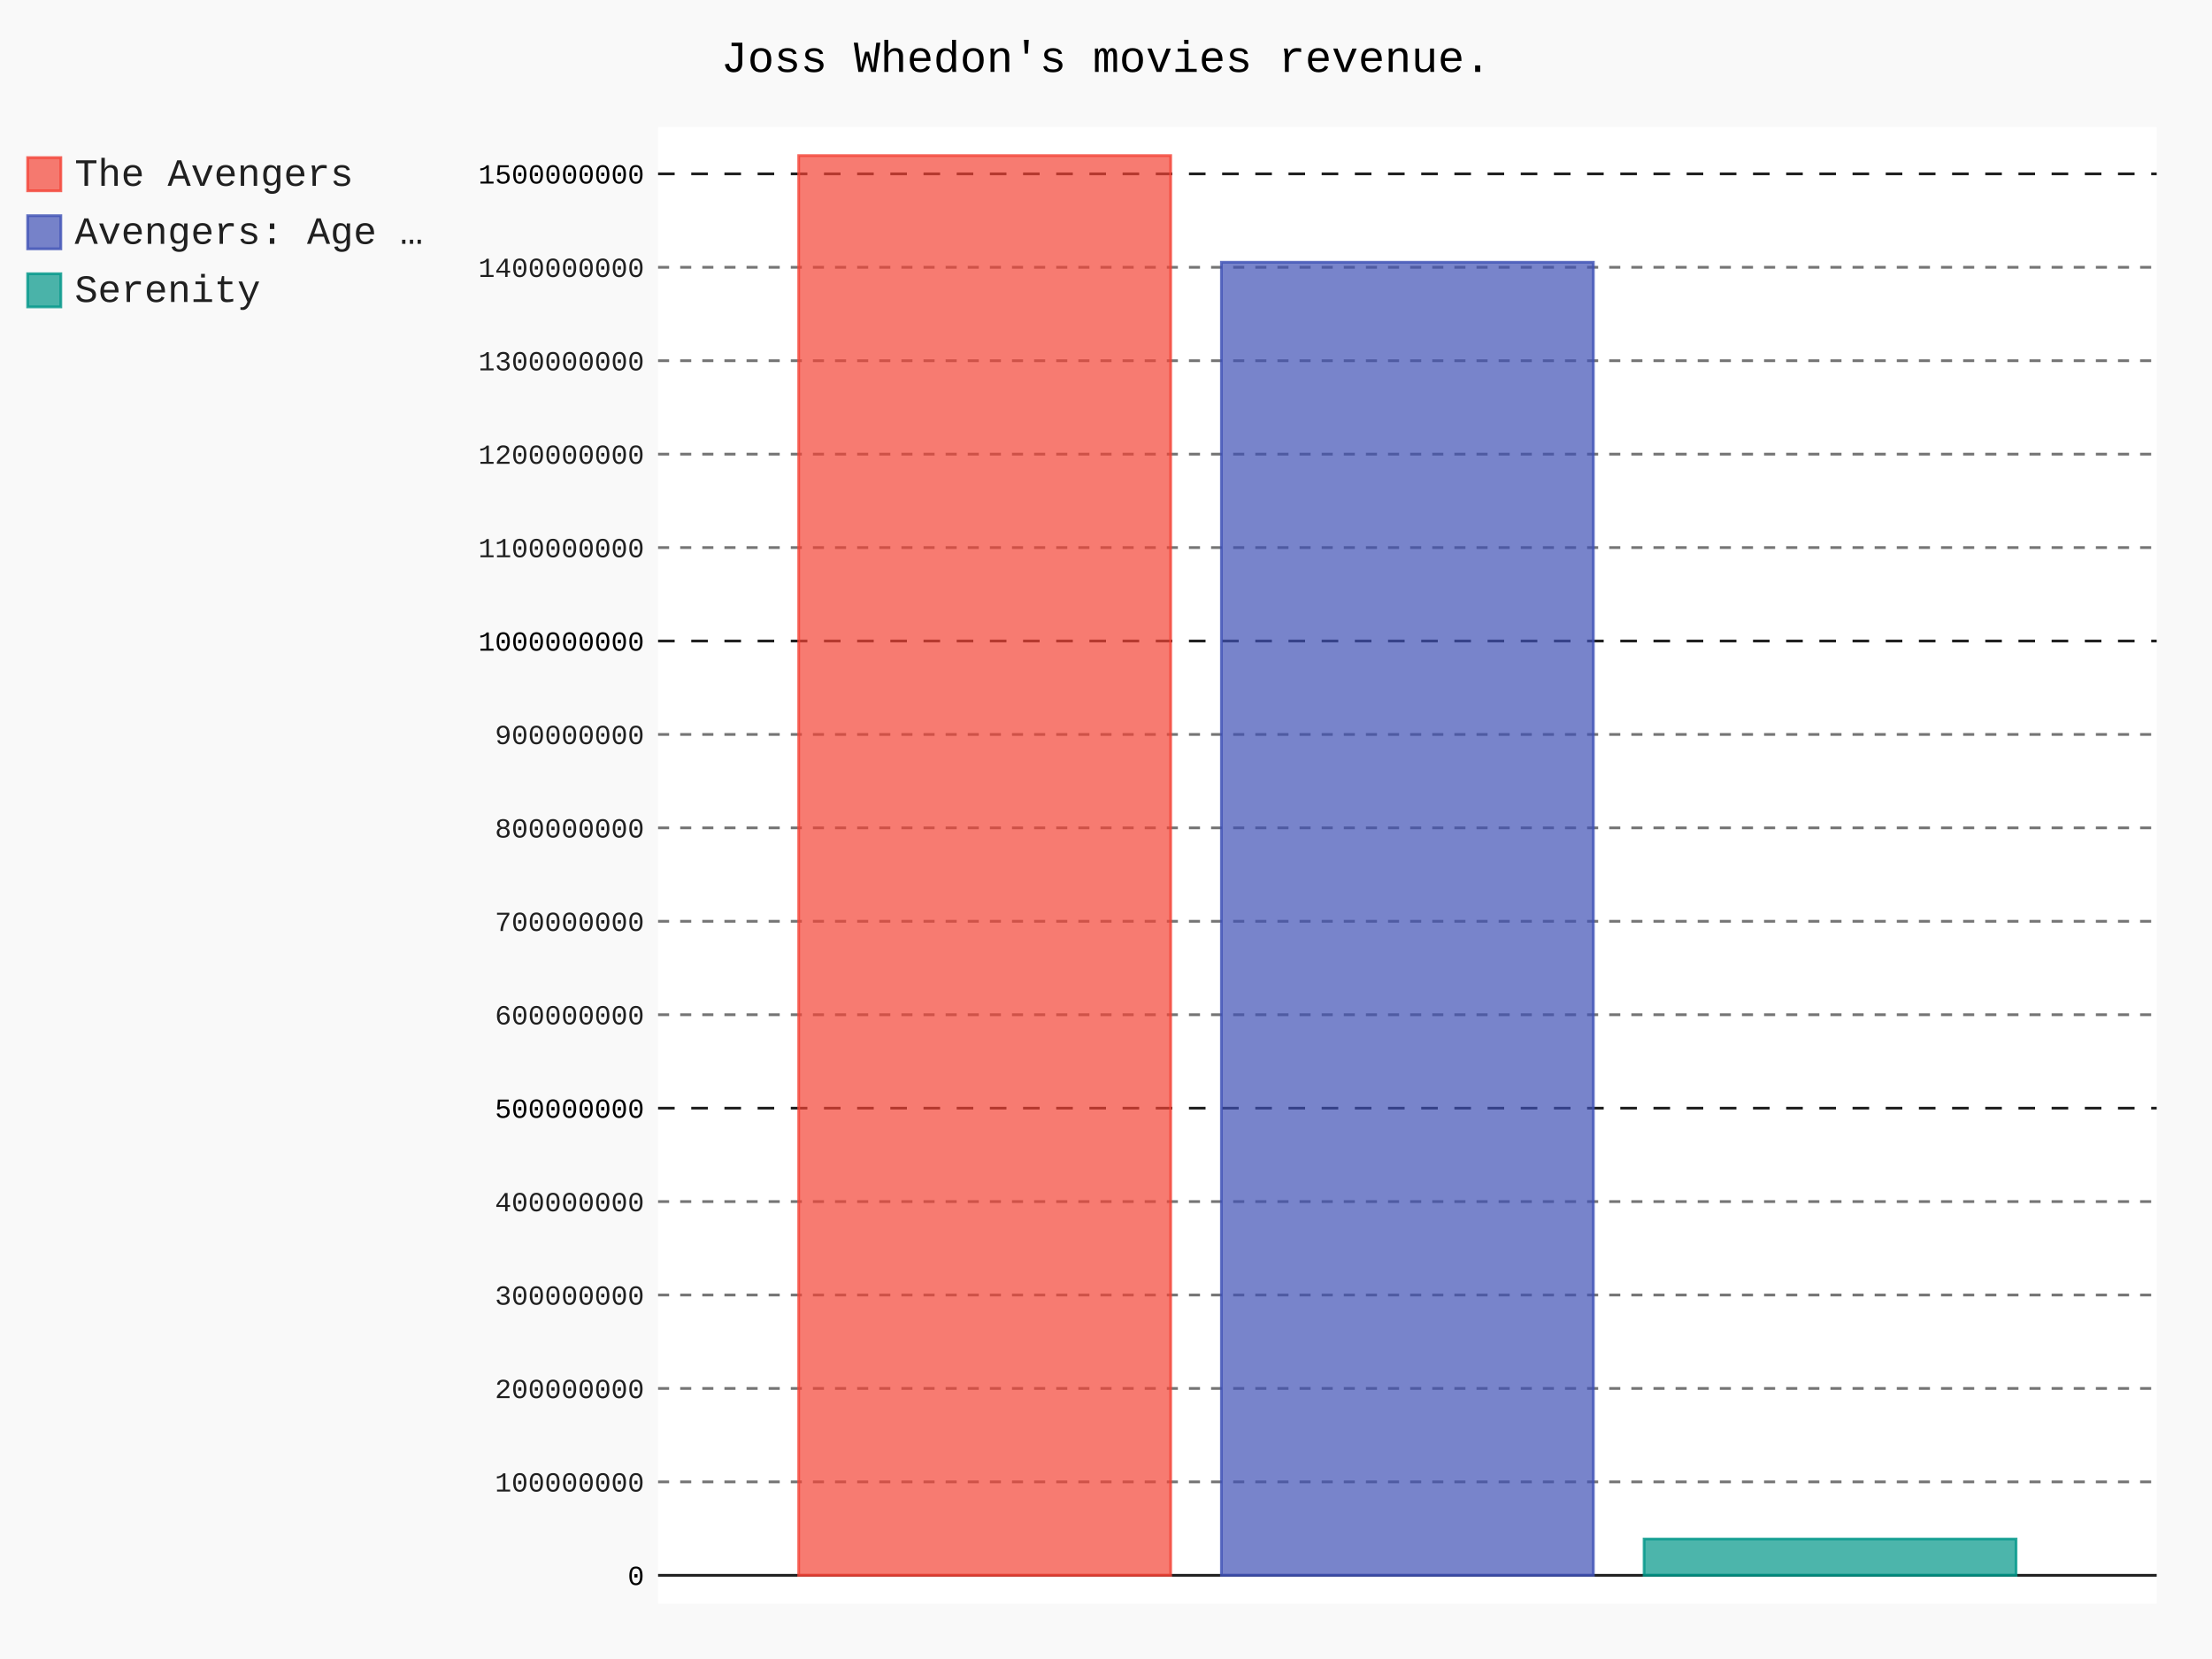
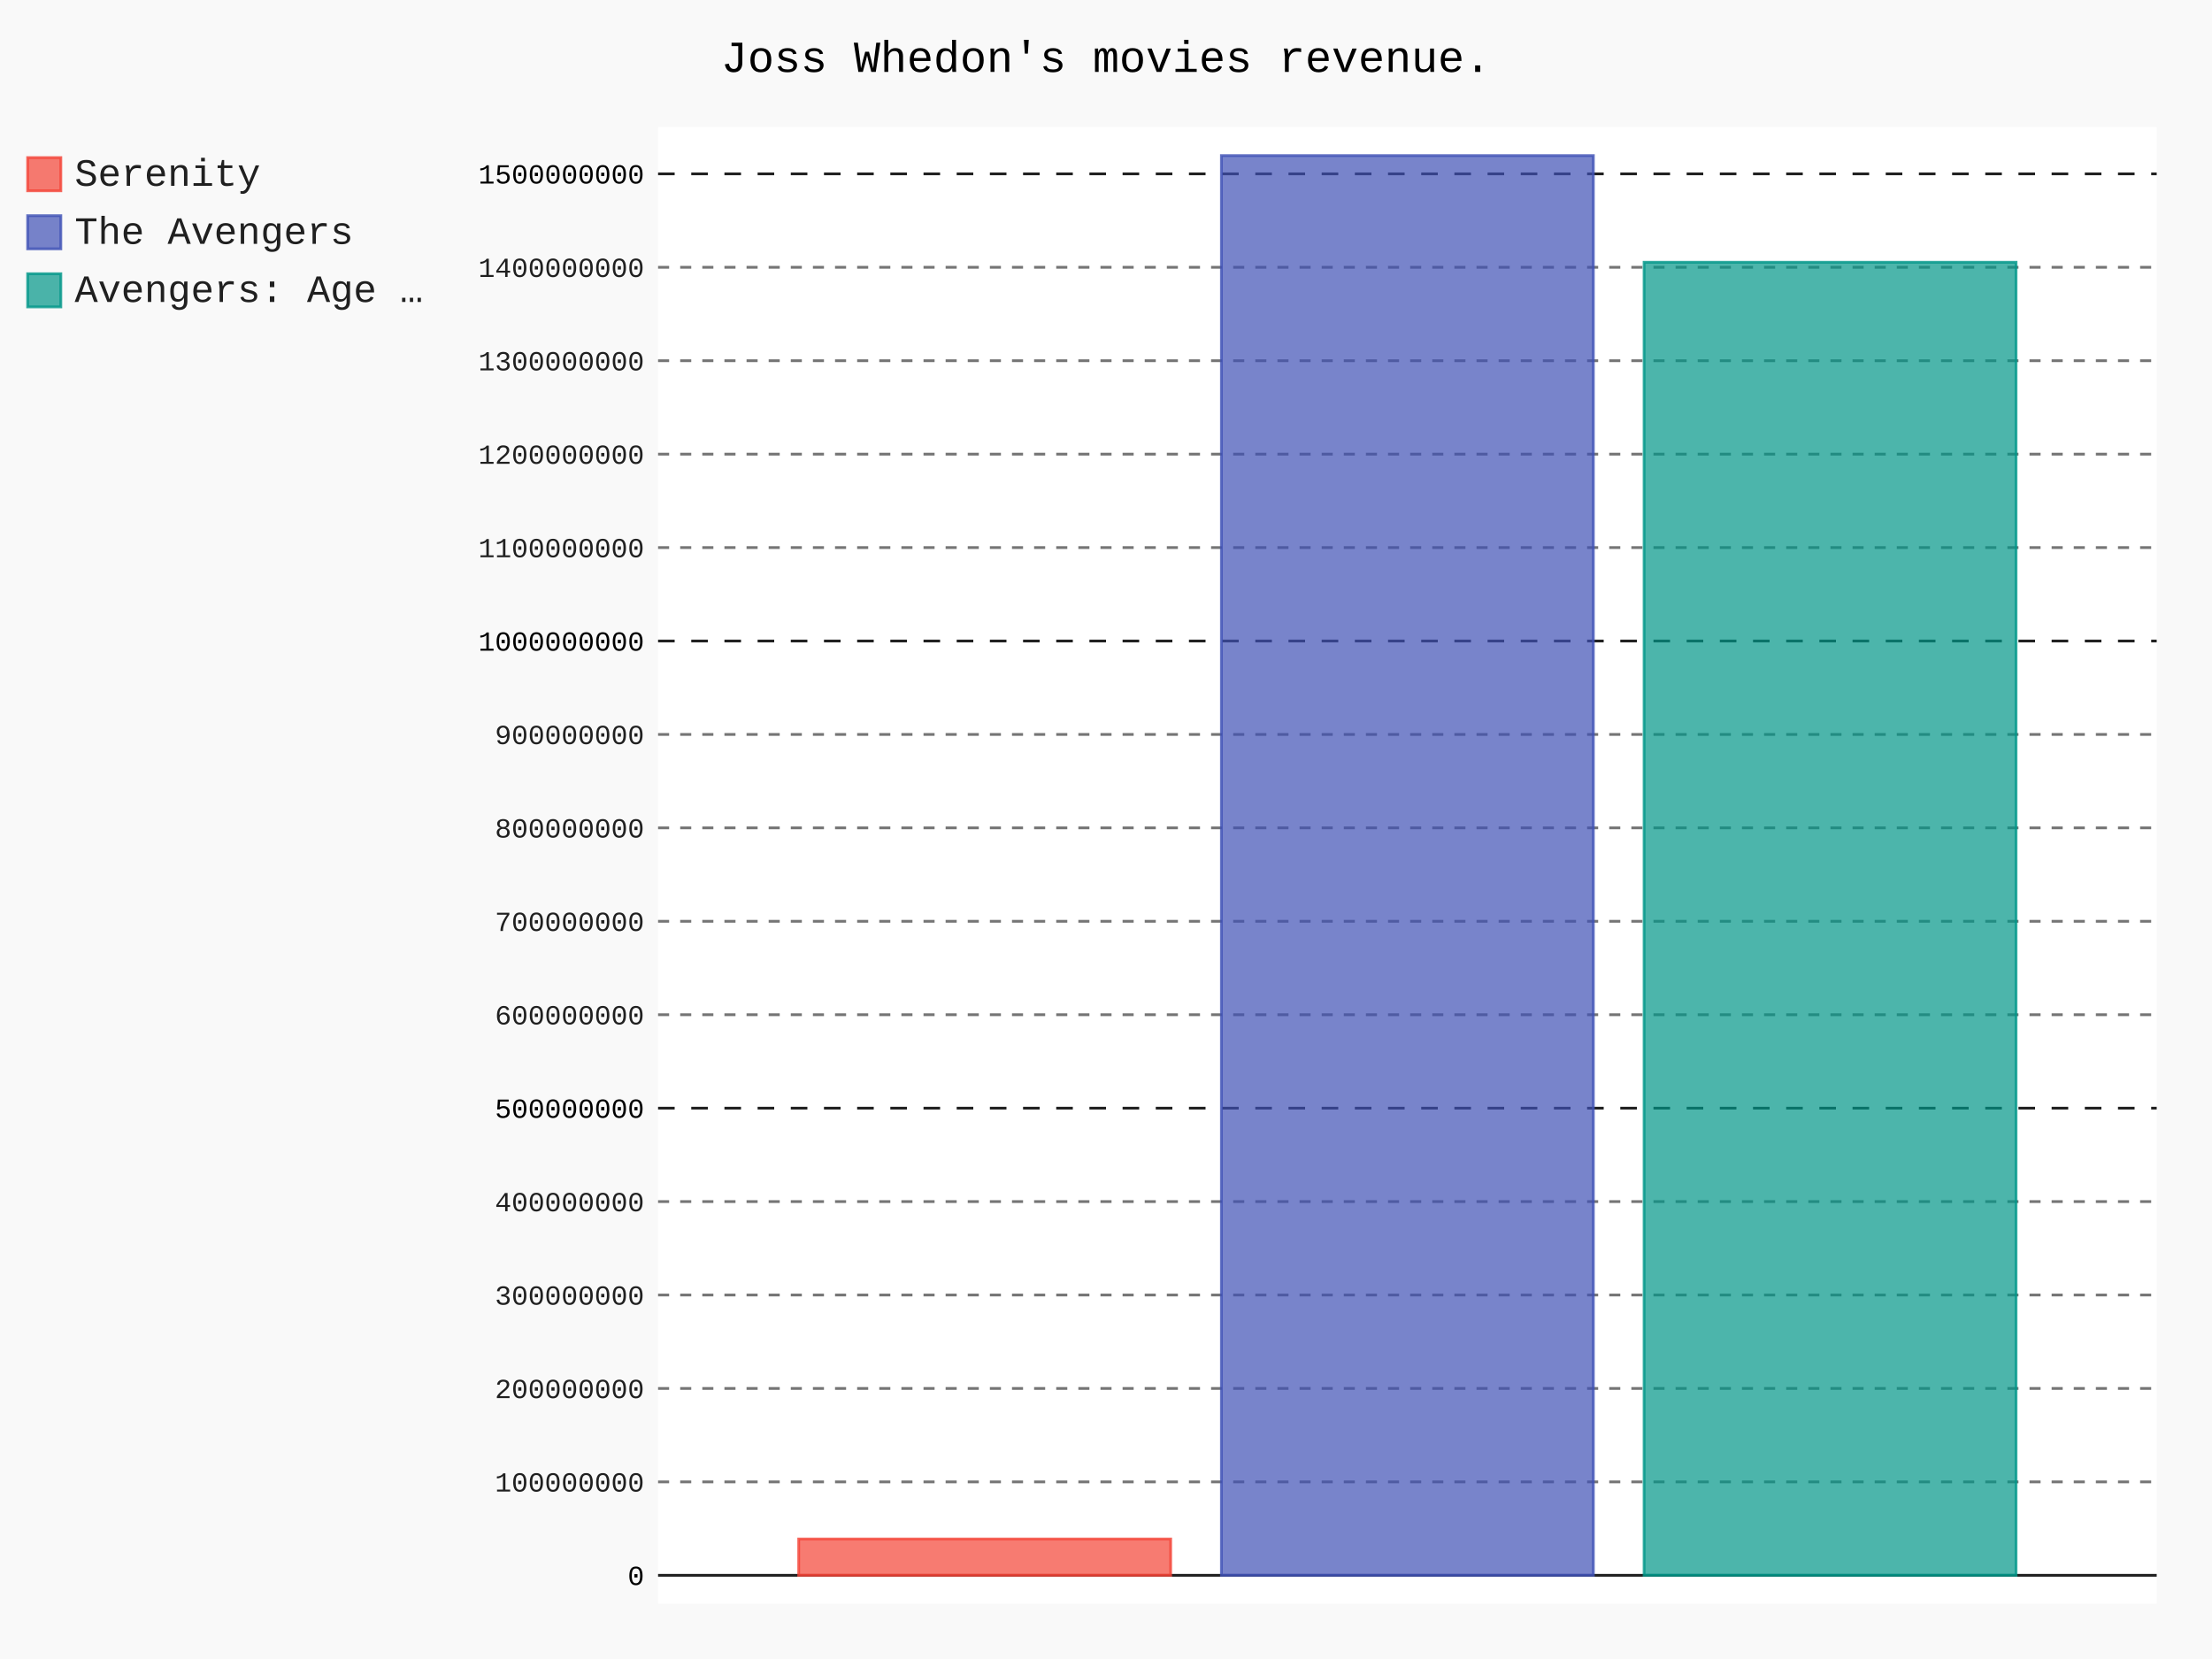
- <svg xmlns="http://www.w3.org/2000/svg" class="pygal-chart" id="chart-3c2271ff-f110-488e-a426-fcef3da0b563" viewBox="0 0 800 600">
+ <svg xmlns="http://www.w3.org/2000/svg" class="pygal-chart" id="chart-7e1ba541-72cd-4904-a074-4c6299ada689" viewBox="0 0 800 600">
  <defs>
-     <style type="text/css">#chart-3c2271ff-f110-488e-a426-fcef3da0b563{-webkit-user-select:none;-webkit-font-smoothing:antialiased;font-family:Consolas,"Liberation Mono",Menlo,Courier,monospace}#chart-3c2271ff-f110-488e-a426-fcef3da0b563 .title{font-family:Consolas,"Liberation Mono",Menlo,Courier,monospace;font-size:16px}#chart-3c2271ff-f110-488e-a426-fcef3da0b563 .legends .legend text{font-family:Consolas,"Liberation Mono",Menlo,Courier,monospace;font-size:14px}#chart-3c2271ff-f110-488e-a426-fcef3da0b563 .axis text{font-family:Consolas,"Liberation Mono",Menlo,Courier,monospace;font-size:10px}#chart-3c2271ff-f110-488e-a426-fcef3da0b563 .axis text.major{font-family:Consolas,"Liberation Mono",Menlo,Courier,monospace;font-size:10px}#chart-3c2271ff-f110-488e-a426-fcef3da0b563 .text-overlay text.value{font-family:Consolas,"Liberation Mono",Menlo,Courier,monospace;font-size:16px}#chart-3c2271ff-f110-488e-a426-fcef3da0b563 .text-overlay text.label{font-family:Consolas,"Liberation Mono",Menlo,Courier,monospace;font-size:10px}#chart-3c2271ff-f110-488e-a426-fcef3da0b563 .tooltip{font-family:Consolas,"Liberation Mono",Menlo,Courier,monospace;font-size:14px}#chart-3c2271ff-f110-488e-a426-fcef3da0b563 text.no_data{font-family:Consolas,"Liberation Mono",Menlo,Courier,monospace;font-size:64px}
- #chart-3c2271ff-f110-488e-a426-fcef3da0b563{background-color:rgba(249,249,249,1)}#chart-3c2271ff-f110-488e-a426-fcef3da0b563 path,#chart-3c2271ff-f110-488e-a426-fcef3da0b563 line,#chart-3c2271ff-f110-488e-a426-fcef3da0b563 rect,#chart-3c2271ff-f110-488e-a426-fcef3da0b563 circle{-webkit-transition:150ms;-moz-transition:150ms;transition:150ms}#chart-3c2271ff-f110-488e-a426-fcef3da0b563 .graph &gt; .background{fill:rgba(249,249,249,1)}#chart-3c2271ff-f110-488e-a426-fcef3da0b563 .plot &gt; .background{fill:rgba(255,255,255,1)}#chart-3c2271ff-f110-488e-a426-fcef3da0b563 .graph{fill:rgba(0,0,0,.87)}#chart-3c2271ff-f110-488e-a426-fcef3da0b563 text.no_data{fill:rgba(0,0,0,1)}#chart-3c2271ff-f110-488e-a426-fcef3da0b563 .title{fill:rgba(0,0,0,1)}#chart-3c2271ff-f110-488e-a426-fcef3da0b563 .legends .legend text{fill:rgba(0,0,0,.87)}#chart-3c2271ff-f110-488e-a426-fcef3da0b563 .legends .legend:hover text{fill:rgba(0,0,0,1)}#chart-3c2271ff-f110-488e-a426-fcef3da0b563 .axis .line{stroke:rgba(0,0,0,1)}#chart-3c2271ff-f110-488e-a426-fcef3da0b563 .axis .guide.line{stroke:rgba(0,0,0,.54)}#chart-3c2271ff-f110-488e-a426-fcef3da0b563 .axis .major.line{stroke:rgba(0,0,0,.87)}#chart-3c2271ff-f110-488e-a426-fcef3da0b563 .axis text.major{fill:rgba(0,0,0,1)}#chart-3c2271ff-f110-488e-a426-fcef3da0b563 .axis.y .guides:hover .guide.line,#chart-3c2271ff-f110-488e-a426-fcef3da0b563 .line-graph .axis.x .guides:hover .guide.line,#chart-3c2271ff-f110-488e-a426-fcef3da0b563 .stackedline-graph .axis.x .guides:hover .guide.line,#chart-3c2271ff-f110-488e-a426-fcef3da0b563 .xy-graph .axis.x .guides:hover .guide.line{stroke:rgba(0,0,0,1)}#chart-3c2271ff-f110-488e-a426-fcef3da0b563 .axis .guides:hover text{fill:rgba(0,0,0,1)}#chart-3c2271ff-f110-488e-a426-fcef3da0b563 .reactive{fill-opacity:.7;stroke-opacity:.8}#chart-3c2271ff-f110-488e-a426-fcef3da0b563 .ci{stroke:rgba(0,0,0,.87)}#chart-3c2271ff-f110-488e-a426-fcef3da0b563 .reactive.active,#chart-3c2271ff-f110-488e-a426-fcef3da0b563 .active .reactive{fill-opacity:.8;stroke-opacity:.9;stroke-width:4}#chart-3c2271ff-f110-488e-a426-fcef3da0b563 .ci .reactive.active{stroke-width:1.5}#chart-3c2271ff-f110-488e-a426-fcef3da0b563 .series text{fill:rgba(0,0,0,1)}#chart-3c2271ff-f110-488e-a426-fcef3da0b563 .tooltip rect{fill:rgba(255,255,255,1);stroke:rgba(0,0,0,1);-webkit-transition:opacity 150ms;-moz-transition:opacity 150ms;transition:opacity 150ms}#chart-3c2271ff-f110-488e-a426-fcef3da0b563 .tooltip .label{fill:rgba(0,0,0,.87)}#chart-3c2271ff-f110-488e-a426-fcef3da0b563 .tooltip .label{fill:rgba(0,0,0,.87)}#chart-3c2271ff-f110-488e-a426-fcef3da0b563 .tooltip .legend{font-size:.8em;fill:rgba(0,0,0,.54)}#chart-3c2271ff-f110-488e-a426-fcef3da0b563 .tooltip .x_label{font-size:.6em;fill:rgba(0,0,0,1)}#chart-3c2271ff-f110-488e-a426-fcef3da0b563 .tooltip .xlink{font-size:.5em;text-decoration:underline}#chart-3c2271ff-f110-488e-a426-fcef3da0b563 .tooltip .value{font-size:1.5em}#chart-3c2271ff-f110-488e-a426-fcef3da0b563 .bound{font-size:.5em}#chart-3c2271ff-f110-488e-a426-fcef3da0b563 .max-value{font-size:.75em;fill:rgba(0,0,0,.54)}#chart-3c2271ff-f110-488e-a426-fcef3da0b563 .map-element{fill:rgba(255,255,255,1);stroke:rgba(0,0,0,.54) !important}#chart-3c2271ff-f110-488e-a426-fcef3da0b563 .map-element .reactive{fill-opacity:inherit;stroke-opacity:inherit}#chart-3c2271ff-f110-488e-a426-fcef3da0b563 .color-0,#chart-3c2271ff-f110-488e-a426-fcef3da0b563 .color-0 a:visited{stroke:#F44336;fill:#F44336}#chart-3c2271ff-f110-488e-a426-fcef3da0b563 .color-1,#chart-3c2271ff-f110-488e-a426-fcef3da0b563 .color-1 a:visited{stroke:#3F51B5;fill:#3F51B5}#chart-3c2271ff-f110-488e-a426-fcef3da0b563 .color-2,#chart-3c2271ff-f110-488e-a426-fcef3da0b563 .color-2 a:visited{stroke:#009688;fill:#009688}#chart-3c2271ff-f110-488e-a426-fcef3da0b563 .text-overlay .color-0 text{fill:black}#chart-3c2271ff-f110-488e-a426-fcef3da0b563 .text-overlay .color-1 text{fill:black}#chart-3c2271ff-f110-488e-a426-fcef3da0b563 .text-overlay .color-2 text{fill:black}
- #chart-3c2271ff-f110-488e-a426-fcef3da0b563 text.no_data{text-anchor:middle}#chart-3c2271ff-f110-488e-a426-fcef3da0b563 .guide.line{fill:none}#chart-3c2271ff-f110-488e-a426-fcef3da0b563 .centered{text-anchor:middle}#chart-3c2271ff-f110-488e-a426-fcef3da0b563 .title{text-anchor:middle}#chart-3c2271ff-f110-488e-a426-fcef3da0b563 .legends .legend text{fill-opacity:1}#chart-3c2271ff-f110-488e-a426-fcef3da0b563 .axis.x text{text-anchor:middle}#chart-3c2271ff-f110-488e-a426-fcef3da0b563 .axis.x:not(.web) text[transform]{text-anchor:start}#chart-3c2271ff-f110-488e-a426-fcef3da0b563 .axis.x:not(.web) text[transform].backwards{text-anchor:end}#chart-3c2271ff-f110-488e-a426-fcef3da0b563 .axis.y text{text-anchor:end}#chart-3c2271ff-f110-488e-a426-fcef3da0b563 .axis.y text[transform].backwards{text-anchor:start}#chart-3c2271ff-f110-488e-a426-fcef3da0b563 .axis.y2 text{text-anchor:start}#chart-3c2271ff-f110-488e-a426-fcef3da0b563 .axis.y2 text[transform].backwards{text-anchor:end}#chart-3c2271ff-f110-488e-a426-fcef3da0b563 .axis .guide.line{stroke-dasharray:4,4}#chart-3c2271ff-f110-488e-a426-fcef3da0b563 .axis .major.guide.line{stroke-dasharray:6,6}#chart-3c2271ff-f110-488e-a426-fcef3da0b563 .horizontal .axis.y .guide.line,#chart-3c2271ff-f110-488e-a426-fcef3da0b563 .horizontal .axis.y2 .guide.line,#chart-3c2271ff-f110-488e-a426-fcef3da0b563 .vertical .axis.x .guide.line{opacity:0}#chart-3c2271ff-f110-488e-a426-fcef3da0b563 .horizontal .axis.always_show .guide.line,#chart-3c2271ff-f110-488e-a426-fcef3da0b563 .vertical .axis.always_show .guide.line{opacity:1 !important}#chart-3c2271ff-f110-488e-a426-fcef3da0b563 .axis.y .guides:hover .guide.line,#chart-3c2271ff-f110-488e-a426-fcef3da0b563 .axis.y2 .guides:hover .guide.line,#chart-3c2271ff-f110-488e-a426-fcef3da0b563 .axis.x .guides:hover .guide.line{opacity:1}#chart-3c2271ff-f110-488e-a426-fcef3da0b563 .axis .guides:hover text{opacity:1}#chart-3c2271ff-f110-488e-a426-fcef3da0b563 .nofill{fill:none}#chart-3c2271ff-f110-488e-a426-fcef3da0b563 .subtle-fill{fill-opacity:.2}#chart-3c2271ff-f110-488e-a426-fcef3da0b563 .dot{stroke-width:1px;fill-opacity:1}#chart-3c2271ff-f110-488e-a426-fcef3da0b563 .dot.active{stroke-width:5px}#chart-3c2271ff-f110-488e-a426-fcef3da0b563 .dot.negative{fill:transparent}#chart-3c2271ff-f110-488e-a426-fcef3da0b563 text,#chart-3c2271ff-f110-488e-a426-fcef3da0b563 tspan{stroke:none !important}#chart-3c2271ff-f110-488e-a426-fcef3da0b563 .series text.active{opacity:1}#chart-3c2271ff-f110-488e-a426-fcef3da0b563 .tooltip rect{fill-opacity:.95;stroke-width:.5}#chart-3c2271ff-f110-488e-a426-fcef3da0b563 .tooltip text{fill-opacity:1}#chart-3c2271ff-f110-488e-a426-fcef3da0b563 .showable{visibility:hidden}#chart-3c2271ff-f110-488e-a426-fcef3da0b563 .showable.shown{visibility:visible}#chart-3c2271ff-f110-488e-a426-fcef3da0b563 .gauge-background{fill:rgba(229,229,229,1);stroke:none}#chart-3c2271ff-f110-488e-a426-fcef3da0b563 .bg-lines{stroke:rgba(249,249,249,1);stroke-width:2px}</style>
+     <style type="text/css">#chart-7e1ba541-72cd-4904-a074-4c6299ada689{-webkit-user-select:none;-webkit-font-smoothing:antialiased;font-family:Consolas,"Liberation Mono",Menlo,Courier,monospace}#chart-7e1ba541-72cd-4904-a074-4c6299ada689 .title{font-family:Consolas,"Liberation Mono",Menlo,Courier,monospace;font-size:16px}#chart-7e1ba541-72cd-4904-a074-4c6299ada689 .legends .legend text{font-family:Consolas,"Liberation Mono",Menlo,Courier,monospace;font-size:14px}#chart-7e1ba541-72cd-4904-a074-4c6299ada689 .axis text{font-family:Consolas,"Liberation Mono",Menlo,Courier,monospace;font-size:10px}#chart-7e1ba541-72cd-4904-a074-4c6299ada689 .axis text.major{font-family:Consolas,"Liberation Mono",Menlo,Courier,monospace;font-size:10px}#chart-7e1ba541-72cd-4904-a074-4c6299ada689 .text-overlay text.value{font-family:Consolas,"Liberation Mono",Menlo,Courier,monospace;font-size:16px}#chart-7e1ba541-72cd-4904-a074-4c6299ada689 .text-overlay text.label{font-family:Consolas,"Liberation Mono",Menlo,Courier,monospace;font-size:10px}#chart-7e1ba541-72cd-4904-a074-4c6299ada689 .tooltip{font-family:Consolas,"Liberation Mono",Menlo,Courier,monospace;font-size:14px}#chart-7e1ba541-72cd-4904-a074-4c6299ada689 text.no_data{font-family:Consolas,"Liberation Mono",Menlo,Courier,monospace;font-size:64px}
+ #chart-7e1ba541-72cd-4904-a074-4c6299ada689{background-color:rgba(249,249,249,1)}#chart-7e1ba541-72cd-4904-a074-4c6299ada689 path,#chart-7e1ba541-72cd-4904-a074-4c6299ada689 line,#chart-7e1ba541-72cd-4904-a074-4c6299ada689 rect,#chart-7e1ba541-72cd-4904-a074-4c6299ada689 circle{-webkit-transition:150ms;-moz-transition:150ms;transition:150ms}#chart-7e1ba541-72cd-4904-a074-4c6299ada689 .graph &gt; .background{fill:rgba(249,249,249,1)}#chart-7e1ba541-72cd-4904-a074-4c6299ada689 .plot &gt; .background{fill:rgba(255,255,255,1)}#chart-7e1ba541-72cd-4904-a074-4c6299ada689 .graph{fill:rgba(0,0,0,.87)}#chart-7e1ba541-72cd-4904-a074-4c6299ada689 text.no_data{fill:rgba(0,0,0,1)}#chart-7e1ba541-72cd-4904-a074-4c6299ada689 .title{fill:rgba(0,0,0,1)}#chart-7e1ba541-72cd-4904-a074-4c6299ada689 .legends .legend text{fill:rgba(0,0,0,.87)}#chart-7e1ba541-72cd-4904-a074-4c6299ada689 .legends .legend:hover text{fill:rgba(0,0,0,1)}#chart-7e1ba541-72cd-4904-a074-4c6299ada689 .axis .line{stroke:rgba(0,0,0,1)}#chart-7e1ba541-72cd-4904-a074-4c6299ada689 .axis .guide.line{stroke:rgba(0,0,0,.54)}#chart-7e1ba541-72cd-4904-a074-4c6299ada689 .axis .major.line{stroke:rgba(0,0,0,.87)}#chart-7e1ba541-72cd-4904-a074-4c6299ada689 .axis text.major{fill:rgba(0,0,0,1)}#chart-7e1ba541-72cd-4904-a074-4c6299ada689 .axis.y .guides:hover .guide.line,#chart-7e1ba541-72cd-4904-a074-4c6299ada689 .line-graph .axis.x .guides:hover .guide.line,#chart-7e1ba541-72cd-4904-a074-4c6299ada689 .stackedline-graph .axis.x .guides:hover .guide.line,#chart-7e1ba541-72cd-4904-a074-4c6299ada689 .xy-graph .axis.x .guides:hover .guide.line{stroke:rgba(0,0,0,1)}#chart-7e1ba541-72cd-4904-a074-4c6299ada689 .axis .guides:hover text{fill:rgba(0,0,0,1)}#chart-7e1ba541-72cd-4904-a074-4c6299ada689 .reactive{fill-opacity:.7;stroke-opacity:.8}#chart-7e1ba541-72cd-4904-a074-4c6299ada689 .ci{stroke:rgba(0,0,0,.87)}#chart-7e1ba541-72cd-4904-a074-4c6299ada689 .reactive.active,#chart-7e1ba541-72cd-4904-a074-4c6299ada689 .active .reactive{fill-opacity:.8;stroke-opacity:.9;stroke-width:4}#chart-7e1ba541-72cd-4904-a074-4c6299ada689 .ci .reactive.active{stroke-width:1.5}#chart-7e1ba541-72cd-4904-a074-4c6299ada689 .series text{fill:rgba(0,0,0,1)}#chart-7e1ba541-72cd-4904-a074-4c6299ada689 .tooltip rect{fill:rgba(255,255,255,1);stroke:rgba(0,0,0,1);-webkit-transition:opacity 150ms;-moz-transition:opacity 150ms;transition:opacity 150ms}#chart-7e1ba541-72cd-4904-a074-4c6299ada689 .tooltip .label{fill:rgba(0,0,0,.87)}#chart-7e1ba541-72cd-4904-a074-4c6299ada689 .tooltip .label{fill:rgba(0,0,0,.87)}#chart-7e1ba541-72cd-4904-a074-4c6299ada689 .tooltip .legend{font-size:.8em;fill:rgba(0,0,0,.54)}#chart-7e1ba541-72cd-4904-a074-4c6299ada689 .tooltip .x_label{font-size:.6em;fill:rgba(0,0,0,1)}#chart-7e1ba541-72cd-4904-a074-4c6299ada689 .tooltip .xlink{font-size:.5em;text-decoration:underline}#chart-7e1ba541-72cd-4904-a074-4c6299ada689 .tooltip .value{font-size:1.5em}#chart-7e1ba541-72cd-4904-a074-4c6299ada689 .bound{font-size:.5em}#chart-7e1ba541-72cd-4904-a074-4c6299ada689 .max-value{font-size:.75em;fill:rgba(0,0,0,.54)}#chart-7e1ba541-72cd-4904-a074-4c6299ada689 .map-element{fill:rgba(255,255,255,1);stroke:rgba(0,0,0,.54) !important}#chart-7e1ba541-72cd-4904-a074-4c6299ada689 .map-element .reactive{fill-opacity:inherit;stroke-opacity:inherit}#chart-7e1ba541-72cd-4904-a074-4c6299ada689 .color-0,#chart-7e1ba541-72cd-4904-a074-4c6299ada689 .color-0 a:visited{stroke:#F44336;fill:#F44336}#chart-7e1ba541-72cd-4904-a074-4c6299ada689 .color-1,#chart-7e1ba541-72cd-4904-a074-4c6299ada689 .color-1 a:visited{stroke:#3F51B5;fill:#3F51B5}#chart-7e1ba541-72cd-4904-a074-4c6299ada689 .color-2,#chart-7e1ba541-72cd-4904-a074-4c6299ada689 .color-2 a:visited{stroke:#009688;fill:#009688}#chart-7e1ba541-72cd-4904-a074-4c6299ada689 .text-overlay .color-0 text{fill:black}#chart-7e1ba541-72cd-4904-a074-4c6299ada689 .text-overlay .color-1 text{fill:black}#chart-7e1ba541-72cd-4904-a074-4c6299ada689 .text-overlay .color-2 text{fill:black}
+ #chart-7e1ba541-72cd-4904-a074-4c6299ada689 text.no_data{text-anchor:middle}#chart-7e1ba541-72cd-4904-a074-4c6299ada689 .guide.line{fill:none}#chart-7e1ba541-72cd-4904-a074-4c6299ada689 .centered{text-anchor:middle}#chart-7e1ba541-72cd-4904-a074-4c6299ada689 .title{text-anchor:middle}#chart-7e1ba541-72cd-4904-a074-4c6299ada689 .legends .legend text{fill-opacity:1}#chart-7e1ba541-72cd-4904-a074-4c6299ada689 .axis.x text{text-anchor:middle}#chart-7e1ba541-72cd-4904-a074-4c6299ada689 .axis.x:not(.web) text[transform]{text-anchor:start}#chart-7e1ba541-72cd-4904-a074-4c6299ada689 .axis.x:not(.web) text[transform].backwards{text-anchor:end}#chart-7e1ba541-72cd-4904-a074-4c6299ada689 .axis.y text{text-anchor:end}#chart-7e1ba541-72cd-4904-a074-4c6299ada689 .axis.y text[transform].backwards{text-anchor:start}#chart-7e1ba541-72cd-4904-a074-4c6299ada689 .axis.y2 text{text-anchor:start}#chart-7e1ba541-72cd-4904-a074-4c6299ada689 .axis.y2 text[transform].backwards{text-anchor:end}#chart-7e1ba541-72cd-4904-a074-4c6299ada689 .axis .guide.line{stroke-dasharray:4,4}#chart-7e1ba541-72cd-4904-a074-4c6299ada689 .axis .major.guide.line{stroke-dasharray:6,6}#chart-7e1ba541-72cd-4904-a074-4c6299ada689 .horizontal .axis.y .guide.line,#chart-7e1ba541-72cd-4904-a074-4c6299ada689 .horizontal .axis.y2 .guide.line,#chart-7e1ba541-72cd-4904-a074-4c6299ada689 .vertical .axis.x .guide.line{opacity:0}#chart-7e1ba541-72cd-4904-a074-4c6299ada689 .horizontal .axis.always_show .guide.line,#chart-7e1ba541-72cd-4904-a074-4c6299ada689 .vertical .axis.always_show .guide.line{opacity:1 !important}#chart-7e1ba541-72cd-4904-a074-4c6299ada689 .axis.y .guides:hover .guide.line,#chart-7e1ba541-72cd-4904-a074-4c6299ada689 .axis.y2 .guides:hover .guide.line,#chart-7e1ba541-72cd-4904-a074-4c6299ada689 .axis.x .guides:hover .guide.line{opacity:1}#chart-7e1ba541-72cd-4904-a074-4c6299ada689 .axis .guides:hover text{opacity:1}#chart-7e1ba541-72cd-4904-a074-4c6299ada689 .nofill{fill:none}#chart-7e1ba541-72cd-4904-a074-4c6299ada689 .subtle-fill{fill-opacity:.2}#chart-7e1ba541-72cd-4904-a074-4c6299ada689 .dot{stroke-width:1px;fill-opacity:1}#chart-7e1ba541-72cd-4904-a074-4c6299ada689 .dot.active{stroke-width:5px}#chart-7e1ba541-72cd-4904-a074-4c6299ada689 .dot.negative{fill:transparent}#chart-7e1ba541-72cd-4904-a074-4c6299ada689 text,#chart-7e1ba541-72cd-4904-a074-4c6299ada689 tspan{stroke:none !important}#chart-7e1ba541-72cd-4904-a074-4c6299ada689 .series text.active{opacity:1}#chart-7e1ba541-72cd-4904-a074-4c6299ada689 .tooltip rect{fill-opacity:.95;stroke-width:.5}#chart-7e1ba541-72cd-4904-a074-4c6299ada689 .tooltip text{fill-opacity:1}#chart-7e1ba541-72cd-4904-a074-4c6299ada689 .showable{visibility:hidden}#chart-7e1ba541-72cd-4904-a074-4c6299ada689 .showable.shown{visibility:visible}#chart-7e1ba541-72cd-4904-a074-4c6299ada689 .gauge-background{fill:rgba(229,229,229,1);stroke:none}#chart-7e1ba541-72cd-4904-a074-4c6299ada689 .bg-lines{stroke:rgba(249,249,249,1);stroke-width:2px}</style>
  </defs>
  <g class="graph bar-graph vertical">
    <rect class="background" height="600" width="800" x="0" y="0" />
    <g class="plot" transform="translate(238, 46)">
      <rect class="background" height="534" width="542.0" x="0" y="0" />
      <g class="axis y always_show">
        <g class="guides">
          <path class="axis major line" d="M0 523.731 h542" />
          <text class="major" x="-5" y="527.231">0</text>
        </g>
        <g class="guides">
          <path class="guide line" d="M0 489.941 h542" />
          <text class="" x="-5" y="493.441">100000000</text>
        </g>
        <g class="guides">
          <path class="guide line" d="M0 456.15 h542" />
          <text class="" x="-5" y="459.65">200000000</text>
        </g>
        <g class="guides">
          <path class="guide line" d="M0 422.36 h542" />
          <text class="" x="-5" y="425.86">300000000</text>
        </g>
        <g class="guides">
          <path class="guide line" d="M0 388.57 h542" />
          <text class="" x="-5" y="392.07">400000000</text>
        </g>
        <g class="guides">
          <path class="major guide line" d="M0 354.78 h542" />
          <text class="major" x="-5" y="358.28">500000000</text>
        </g>
        <g class="guides">
          <path class="guide line" d="M0 320.99 h542" />
          <text class="" x="-5" y="324.49">600000000</text>
        </g>
        <g class="guides">
          <path class="guide line" d="M0 287.199 h542" />
          <text class="" x="-5" y="290.699">700000000</text>
        </g>
        <g class="guides">
          <path class="guide line" d="M0 253.409 h542" />
          <text class="" x="-5" y="256.909">800000000</text>
        </g>
        <g class="guides">
          <path class="guide line" d="M0 219.619 h542" />
          <text class="" x="-5" y="223.119">900000000</text>
        </g>
        <g class="guides">
          <path class="major guide line" d="M0 185.829 h542" />
          <text class="major" x="-5" y="189.329">1000000000</text>
        </g>
        <g class="guides">
          <path class="guide line" d="M0 152.039 h542" />
          <text class="" x="-5" y="155.539">1100000000</text>
        </g>
        <g class="guides">
          <path class="guide line" d="M0 118.248 h542" />
          <text class="" x="-5" y="121.748">1200000000</text>
        </g>
        <g class="guides">
          <path class="guide line" d="M0 84.458 h542" />
          <text class="" x="-5" y="87.958">1300000000</text>
        </g>
        <g class="guides">
          <path class="guide line" d="M0 50.668 h542" />
          <text class="" x="-5" y="54.168">1400000000</text>
        </g>
        <g class="guides">
          <path class="major guide line" d="M0 16.878 h542" />
          <text class="major" x="-5" y="20.378">1500000000</text>
        </g>
      </g>
      <g class="series serie-0 color-0">
        <g class="bars">
          <g class="bar">
-             <rect class="rect reactive tooltip-trigger" height="513.462" rx="0" ry="0" width="134.527" x="50.865" y="10.269" />
+             <rect class="rect reactive tooltip-trigger" height="13.134" rx="0" ry="0" width="134.527" x="50.865" y="510.597" />
          </g>
        </g>
      </g>
      <g class="series serie-1 color-1">
        <g class="bars">
          <g class="bar">
-             <rect class="rect reactive tooltip-trigger" height="474.889" rx="0" ry="0" width="134.527" x="203.736" y="48.842" />
+             <rect class="rect reactive tooltip-trigger" height="513.462" rx="0" ry="0" width="134.527" x="203.736" y="10.269" />
          </g>
        </g>
      </g>
      <g class="series serie-2 color-2">
        <g class="bars">
          <g class="bar">
-             <rect class="rect reactive tooltip-trigger" height="13.134" rx="0" ry="0" width="134.527" x="356.608" y="510.597" />
+             <rect class="rect reactive tooltip-trigger" height="474.889" rx="0" ry="0" width="134.527" x="356.608" y="48.842" />
          </g>
        </g>
      </g>
    </g>
    <g class="titles">
      <text class="title plot_title" x="400.0" y="26">Joss Whedon's movies revenue.</text>
    </g>
    <g class="plot overlay" transform="translate(238, 46)">
      <g class="series serie-0 color-0" />
      <g class="series serie-1 color-1" />
      <g class="series serie-2 color-2" />
    </g>
    <g class="plot text-overlay" transform="translate(238, 46)">
      <g class="series serie-0 color-0" />
      <g class="series serie-1 color-1" />
      <g class="series serie-2 color-2" />
    </g>
    <g class="plot tooltip-overlay" transform="translate(238, 46)">
      <g class="tooltip" style="opacity: 0" transform="translate(0 0)">
        <rect class="tooltip-box" height="0" rx="0" ry="0" width="0" />
        <g class="text" />
      </g>
    </g>
    <g class="legends" transform="translate(10, 56)">
      <g class="legend reactive activate-serie" id="activate-serie-0">
        <rect class="color-0 reactive" height="12" width="12" x="0.0" y="1.0" />
-         <text x="17.0" y="11.2">The Avengers</text>
+         <text x="17.0" y="11.2">Serenity</text>
      </g>
      <g class="legend reactive activate-serie" id="activate-serie-1">
        <rect class="color-1 reactive" height="12" width="12" x="0.0" y="22.0" />
-         <text x="17.0" y="32.2">Avengers: Age …</text>
+         <text x="17.0" y="32.2">The Avengers</text>
      </g>
      <g class="legend reactive activate-serie" id="activate-serie-2">
        <rect class="color-2 reactive" height="12" width="12" x="0.0" y="43.0" />
-         <text x="17.0" y="53.2">Serenity</text>
+         <text x="17.0" y="53.2">Avengers: Age …</text>
      </g>
    </g>
    <g class="legends" transform="translate(790, 56)" />
  </g>
</svg>
